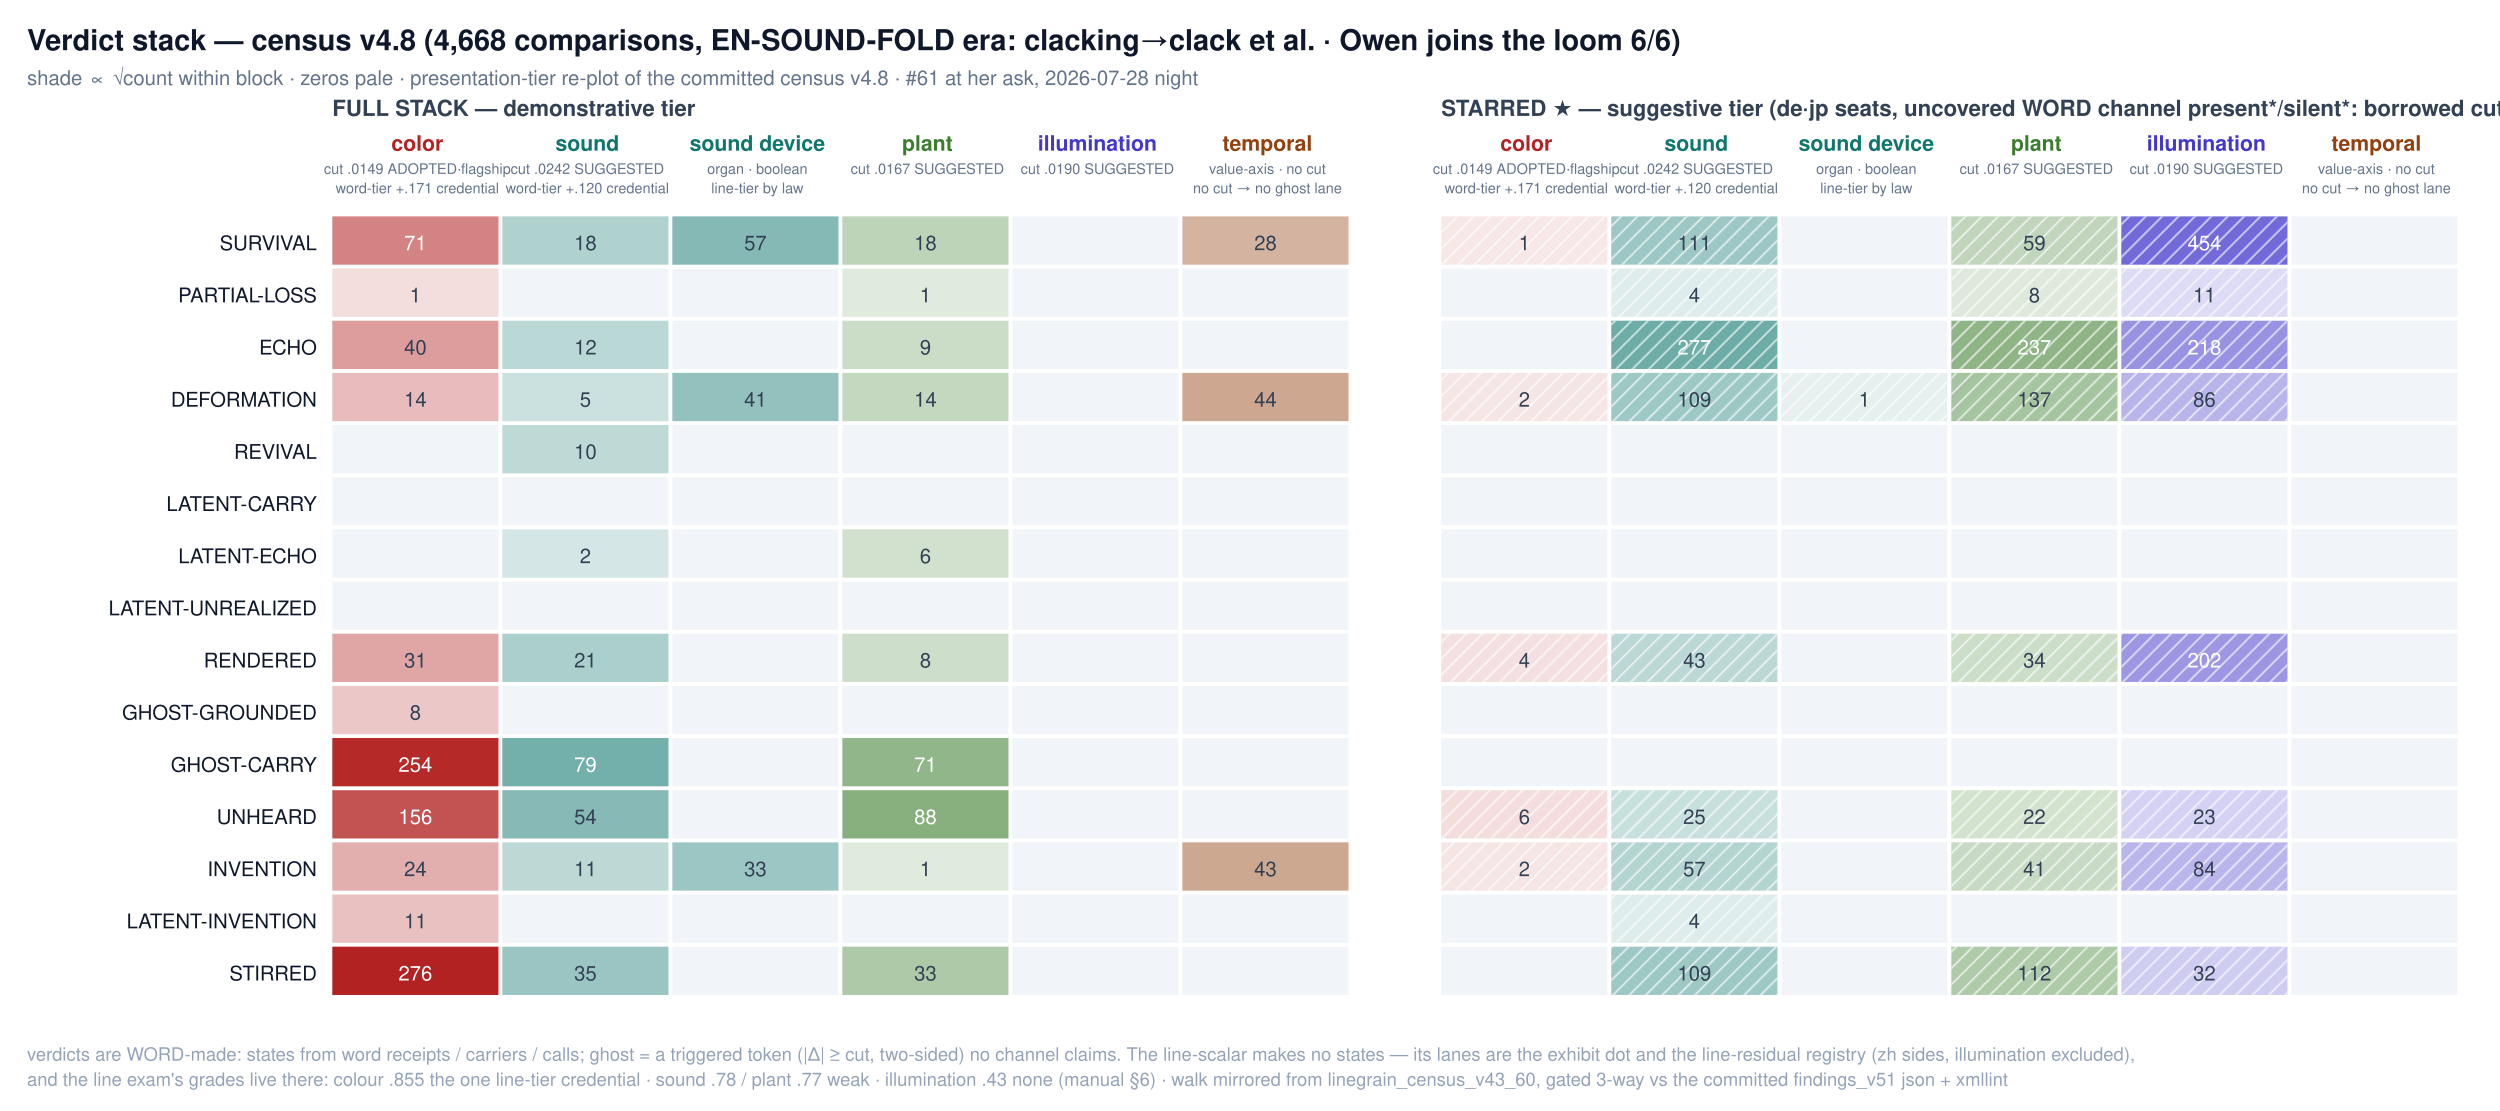
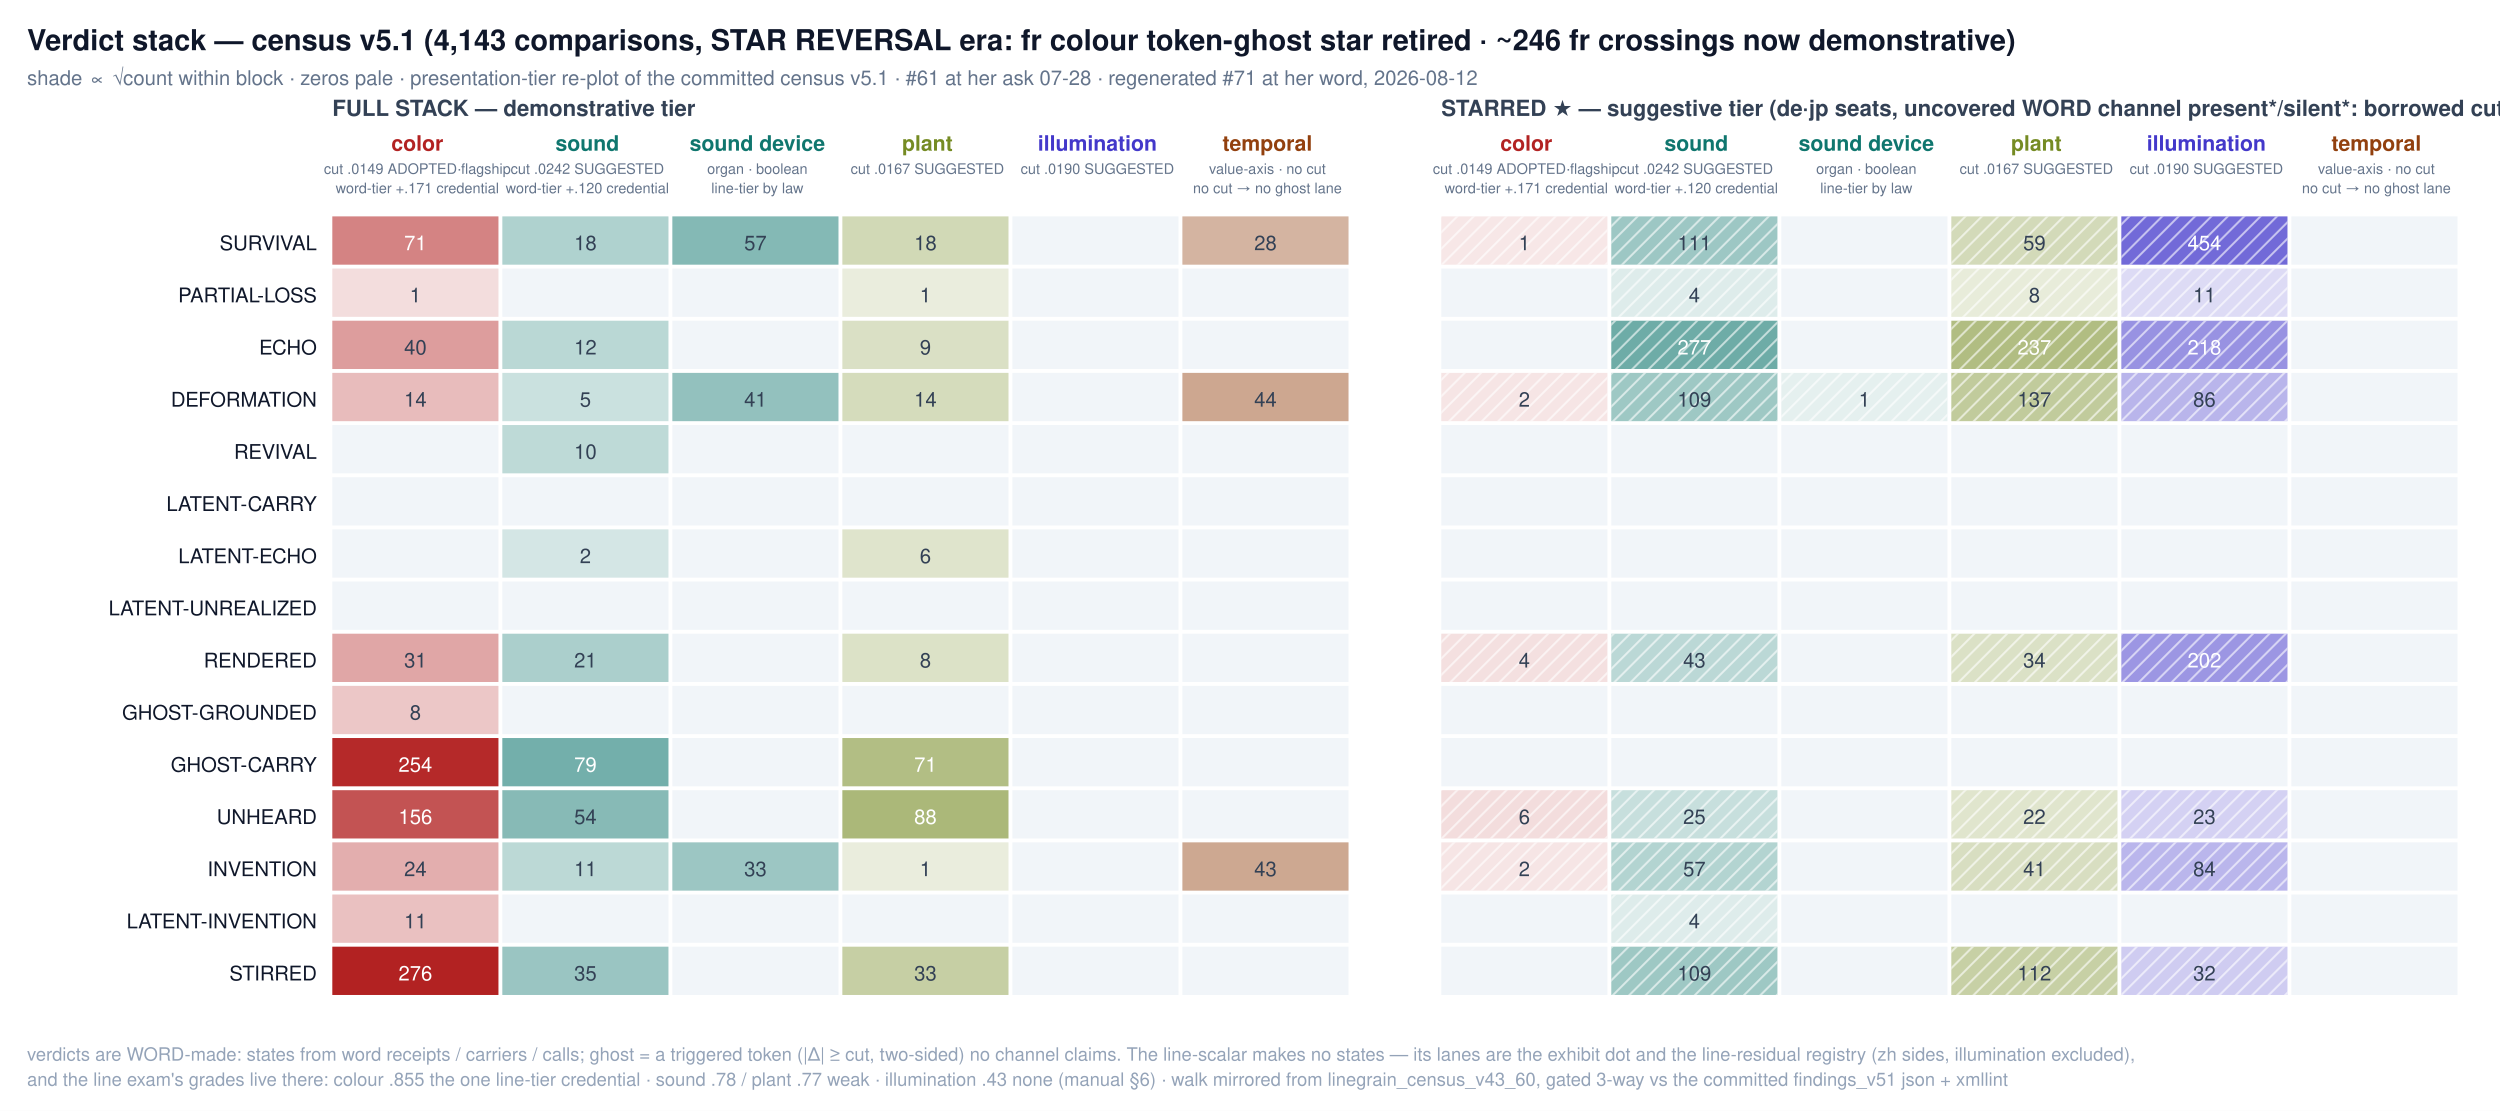
<svg xmlns="http://www.w3.org/2000/svg" width="1294" height="575" font-family="Helvetica,Arial,sans-serif">
  <defs>
    <pattern id="hatch" patternUnits="userSpaceOnUse" width="6" height="6" patternTransform="rotate(45)">
      <line x1="0" y1="0" x2="0" y2="6" stroke="#ffffff" stroke-width="2.2" opacity="0.55" />
    </pattern>
  </defs>
  <rect width="1294" height="575" fill="#ffffff" />
-   <text x="14" y="26" font-size="15" font-weight="bold" fill="#0f172a">Verdict stack — census v4.8 (4,668 comparisons, EN-SOUND-FOLD era: clacking→clack et al. · Owen joins the loom 6/6)</text>
-   <text x="14" y="44" font-size="10.5" fill="#64748b">shade ∝ √count within block · zeros pale · presentation-tier re-plot of the committed census v4.8 · #61 at her ask, 2026-07-28 night</text>
+   <text x="14" y="26" font-size="15" font-weight="bold" fill="#0f172a">Verdict stack — census v5.1 (4,143 comparisons, STAR REVERSAL era: fr colour token-ghost star retired · ~246 fr crossings now demonstrative)</text>
+   <text x="14" y="44" font-size="10.5" fill="#64748b">shade ∝ √count within block · zeros pale · presentation-tier re-plot of the committed census v5.1 · #61 at her ask 07-28 · regenerated #71 at her word, 2026-08-12</text>
  <text x="172" y="60" font-size="11.5" font-weight="bold" fill="#334155">FULL STACK — demonstrative tier</text>
  <text x="216.0" y="78" font-size="11" font-weight="bold" fill="#b22222" text-anchor="middle">color</text>
  <text x="216.0" y="90" font-size="7.5" fill="#64748b" text-anchor="middle">cut .0149 ADOPTED·flagship</text>
  <text x="216.0" y="100" font-size="7.5" fill="#64748b" text-anchor="middle">word-tier +.171 credential</text>
  <text x="304.0" y="78" font-size="11" font-weight="bold" fill="#0f766e" text-anchor="middle">sound</text>
  <text x="304.0" y="90" font-size="7.5" fill="#64748b" text-anchor="middle">cut .0242 SUGGESTED</text>
  <text x="304.0" y="100" font-size="7.5" fill="#64748b" text-anchor="middle">word-tier +.120 credential</text>
  <text x="392.0" y="78" font-size="11" font-weight="bold" fill="#0f766e" text-anchor="middle">sound device</text>
  <text x="392.0" y="90" font-size="7.5" fill="#64748b" text-anchor="middle">organ · boolean</text>
  <text x="392.0" y="100" font-size="7.5" fill="#64748b" text-anchor="middle">line-tier by law</text>
-   <text x="480.0" y="78" font-size="11" font-weight="bold" fill="#3a7d2c" text-anchor="middle">plant</text>
+   <text x="480.0" y="78" font-size="11" font-weight="bold" fill="#758b23" text-anchor="middle">plant</text>
  <text x="480.0" y="90" font-size="7.5" fill="#64748b" text-anchor="middle">cut .0167 SUGGESTED</text>
  <text x="568.0" y="78" font-size="11" font-weight="bold" fill="#4338ca" text-anchor="middle">illumination</text>
  <text x="568.0" y="90" font-size="7.5" fill="#64748b" text-anchor="middle">cut .0190 SUGGESTED</text>
  <text x="656.0" y="78" font-size="11" font-weight="bold" fill="#92400e" text-anchor="middle">temporal</text>
  <text x="656.0" y="90" font-size="7.5" fill="#64748b" text-anchor="middle">value-axis · no cut</text>
  <text x="656.0" y="100" font-size="7.5" fill="#64748b" text-anchor="middle">no cut → no ghost lane</text>
  <text x="746" y="60" font-size="11.5" font-weight="bold" fill="#334155">STARRED ★ — suggestive tier (de·jp seats, uncovered WORD channel present*/silent*: borrowed cuts / uncovered channels)</text>
  <text x="790.0" y="78" font-size="11" font-weight="bold" fill="#b22222" text-anchor="middle">color</text>
  <text x="790.0" y="90" font-size="7.5" fill="#64748b" text-anchor="middle">cut .0149 ADOPTED·flagship</text>
  <text x="790.0" y="100" font-size="7.5" fill="#64748b" text-anchor="middle">word-tier +.171 credential</text>
  <text x="878.0" y="78" font-size="11" font-weight="bold" fill="#0f766e" text-anchor="middle">sound</text>
  <text x="878.0" y="90" font-size="7.5" fill="#64748b" text-anchor="middle">cut .0242 SUGGESTED</text>
  <text x="878.0" y="100" font-size="7.5" fill="#64748b" text-anchor="middle">word-tier +.120 credential</text>
  <text x="966.0" y="78" font-size="11" font-weight="bold" fill="#0f766e" text-anchor="middle">sound device</text>
  <text x="966.0" y="90" font-size="7.5" fill="#64748b" text-anchor="middle">organ · boolean</text>
  <text x="966.0" y="100" font-size="7.5" fill="#64748b" text-anchor="middle">line-tier by law</text>
-   <text x="1054.0" y="78" font-size="11" font-weight="bold" fill="#3a7d2c" text-anchor="middle">plant</text>
+   <text x="1054.0" y="78" font-size="11" font-weight="bold" fill="#758b23" text-anchor="middle">plant</text>
  <text x="1054.0" y="90" font-size="7.5" fill="#64748b" text-anchor="middle">cut .0167 SUGGESTED</text>
  <text x="1142.0" y="78" font-size="11" font-weight="bold" fill="#4338ca" text-anchor="middle">illumination</text>
  <text x="1142.0" y="90" font-size="7.5" fill="#64748b" text-anchor="middle">cut .0190 SUGGESTED</text>
  <text x="1230.0" y="78" font-size="11" font-weight="bold" fill="#92400e" text-anchor="middle">temporal</text>
  <text x="1230.0" y="90" font-size="7.5" fill="#64748b" text-anchor="middle">value-axis · no cut</text>
  <text x="1230.0" y="100" font-size="7.5" fill="#64748b" text-anchor="middle">no cut → no ghost lane</text>
  <text x="164" y="129.5" font-size="10.5" fill="#0f172a" text-anchor="end">SURVIVAL</text>
  <rect x="172" y="112" width="86" height="25" fill="#b22222" fill-opacity="0.556" />
  <text x="215.0" y="129.5" font-size="10.5" fill="#ffffff" text-anchor="middle">71</text>
  <rect x="260" y="112" width="86" height="25" fill="#0f766e" fill-opacity="0.330" />
  <text x="303.0" y="129.5" font-size="10.5" fill="#334155" text-anchor="middle">18</text>
  <rect x="348" y="112" width="86" height="25" fill="#0f766e" fill-opacity="0.509" />
  <text x="391.0" y="129.5" font-size="10.5" fill="#334155" text-anchor="middle">57</text>
-   <rect x="436" y="112" width="86" height="25" fill="#3a7d2c" fill-opacity="0.330" />
+   <rect x="436" y="112" width="86" height="25" fill="#758b23" fill-opacity="0.330" />
  <text x="479.0" y="129.5" font-size="10.5" fill="#334155" text-anchor="middle">18</text>
  <rect x="524" y="112" width="86" height="25" fill="#f1f5f9" />
  <rect x="612" y="112" width="86" height="25" fill="#92400e" fill-opacity="0.387" />
  <text x="655.0" y="129.5" font-size="10.5" fill="#334155" text-anchor="middle">28</text>
  <rect x="746" y="112" width="86" height="25" fill="#b22222" fill-opacity="0.107" />
  <rect x="746" y="112" width="86" height="25" fill="url(#hatch)" />
  <text x="789.0" y="129.5" font-size="10.5" fill="#334155" text-anchor="middle">1</text>
  <rect x="834" y="112" width="86" height="25" fill="#0f766e" fill-opacity="0.409" />
  <rect x="834" y="112" width="86" height="25" fill="url(#hatch)" />
  <text x="877.0" y="129.5" font-size="10.5" fill="#334155" text-anchor="middle">111</text>
  <rect x="922" y="112" width="86" height="25" fill="#f1f5f9" />
-   <rect x="1010" y="112" width="86" height="25" fill="#3a7d2c" fill-opacity="0.318" />
+   <rect x="1010" y="112" width="86" height="25" fill="#758b23" fill-opacity="0.318" />
  <rect x="1010" y="112" width="86" height="25" fill="url(#hatch)" />
  <text x="1053.0" y="129.5" font-size="10.5" fill="#334155" text-anchor="middle">59</text>
  <rect x="1098" y="112" width="86" height="25" fill="#4338ca" fill-opacity="0.750" />
  <rect x="1098" y="112" width="86" height="25" fill="url(#hatch)" />
  <text x="1141.0" y="129.5" font-size="10.5" fill="#ffffff" text-anchor="middle">454</text>
  <rect x="1186" y="112" width="86" height="25" fill="#f1f5f9" />
  <text x="164" y="156.5" font-size="10.5" fill="#0f172a" text-anchor="end">PARTIAL-LOSS</text>
  <rect x="172" y="139" width="86" height="25" fill="#b22222" fill-opacity="0.154" />
  <text x="215.0" y="156.5" font-size="10.5" fill="#334155" text-anchor="middle">1</text>
  <rect x="260" y="139" width="86" height="25" fill="#f1f5f9" />
  <rect x="348" y="139" width="86" height="25" fill="#f1f5f9" />
-   <rect x="436" y="139" width="86" height="25" fill="#3a7d2c" fill-opacity="0.154" />
+   <rect x="436" y="139" width="86" height="25" fill="#758b23" fill-opacity="0.154" />
  <text x="479.0" y="156.5" font-size="10.5" fill="#334155" text-anchor="middle">1</text>
  <rect x="524" y="139" width="86" height="25" fill="#f1f5f9" />
  <rect x="612" y="139" width="86" height="25" fill="#f1f5f9" />
  <rect x="746" y="139" width="86" height="25" fill="#f1f5f9" />
  <rect x="834" y="139" width="86" height="25" fill="#0f766e" fill-opacity="0.138" />
  <rect x="834" y="139" width="86" height="25" fill="url(#hatch)" />
  <text x="877.0" y="156.5" font-size="10.5" fill="#334155" text-anchor="middle">4</text>
  <rect x="922" y="139" width="86" height="25" fill="#f1f5f9" />
-   <rect x="1010" y="139" width="86" height="25" fill="#3a7d2c" fill-opacity="0.165" />
+   <rect x="1010" y="139" width="86" height="25" fill="#758b23" fill-opacity="0.165" />
  <rect x="1010" y="139" width="86" height="25" fill="url(#hatch)" />
  <text x="1053.0" y="156.5" font-size="10.5" fill="#334155" text-anchor="middle">8</text>
  <rect x="1098" y="139" width="86" height="25" fill="#4338ca" fill-opacity="0.180" />
  <rect x="1098" y="139" width="86" height="25" fill="url(#hatch)" />
  <text x="1141.0" y="156.5" font-size="10.5" fill="#334155" text-anchor="middle">11</text>
  <rect x="1186" y="139" width="86" height="25" fill="#f1f5f9" />
  <text x="164" y="183.5" font-size="10.5" fill="#0f172a" text-anchor="end">ECHO</text>
  <rect x="172" y="166" width="86" height="25" fill="#b22222" fill-opacity="0.443" />
  <text x="215.0" y="183.5" font-size="10.5" fill="#334155" text-anchor="middle">40</text>
  <rect x="260" y="166" width="86" height="25" fill="#0f766e" fill-opacity="0.288" />
  <text x="303.0" y="183.5" font-size="10.5" fill="#334155" text-anchor="middle">12</text>
  <rect x="348" y="166" width="86" height="25" fill="#f1f5f9" />
-   <rect x="436" y="166" width="86" height="25" fill="#3a7d2c" fill-opacity="0.263" />
+   <rect x="436" y="166" width="86" height="25" fill="#758b23" fill-opacity="0.263" />
  <text x="479.0" y="183.5" font-size="10.5" fill="#334155" text-anchor="middle">9</text>
  <rect x="524" y="166" width="86" height="25" fill="#f1f5f9" />
  <rect x="612" y="166" width="86" height="25" fill="#f1f5f9" />
  <rect x="746" y="166" width="86" height="25" fill="#f1f5f9" />
  <rect x="834" y="166" width="86" height="25" fill="#0f766e" fill-opacity="0.602" />
  <rect x="834" y="166" width="86" height="25" fill="url(#hatch)" />
  <text x="877.0" y="183.5" font-size="10.5" fill="#ffffff" text-anchor="middle">277</text>
  <rect x="922" y="166" width="86" height="25" fill="#f1f5f9" />
-   <rect x="1010" y="166" width="86" height="25" fill="#3a7d2c" fill-opacity="0.563" />
+   <rect x="1010" y="166" width="86" height="25" fill="#758b23" fill-opacity="0.563" />
  <rect x="1010" y="166" width="86" height="25" fill="url(#hatch)" />
  <text x="1053.0" y="183.5" font-size="10.5" fill="#ffffff" text-anchor="middle">237</text>
  <rect x="1098" y="166" width="86" height="25" fill="#4338ca" fill-opacity="0.543" />
  <rect x="1098" y="166" width="86" height="25" fill="url(#hatch)" />
  <text x="1141.0" y="183.5" font-size="10.5" fill="#ffffff" text-anchor="middle">218</text>
  <rect x="1186" y="166" width="86" height="25" fill="#f1f5f9" />
  <text x="164" y="210.5" font-size="10.5" fill="#0f172a" text-anchor="end">DEFORMATION</text>
  <rect x="172" y="193" width="86" height="25" fill="#b22222" fill-opacity="0.303" />
  <text x="215.0" y="210.5" font-size="10.5" fill="#334155" text-anchor="middle">14</text>
  <rect x="260" y="193" width="86" height="25" fill="#0f766e" fill-opacity="0.221" />
  <text x="303.0" y="210.5" font-size="10.5" fill="#334155" text-anchor="middle">5</text>
  <rect x="348" y="193" width="86" height="25" fill="#0f766e" fill-opacity="0.447" />
  <text x="391.0" y="210.5" font-size="10.5" fill="#334155" text-anchor="middle">41</text>
-   <rect x="436" y="193" width="86" height="25" fill="#3a7d2c" fill-opacity="0.303" />
+   <rect x="436" y="193" width="86" height="25" fill="#758b23" fill-opacity="0.303" />
  <text x="479.0" y="210.5" font-size="10.5" fill="#334155" text-anchor="middle">14</text>
  <rect x="524" y="193" width="86" height="25" fill="#f1f5f9" />
  <rect x="612" y="193" width="86" height="25" fill="#92400e" fill-opacity="0.459" />
  <text x="655.0" y="210.5" font-size="10.5" fill="#334155" text-anchor="middle">44</text>
  <rect x="746" y="193" width="86" height="25" fill="#b22222" fill-opacity="0.120" />
  <rect x="746" y="193" width="86" height="25" fill="url(#hatch)" />
  <text x="789.0" y="210.5" font-size="10.5" fill="#334155" text-anchor="middle">2</text>
  <rect x="834" y="193" width="86" height="25" fill="#0f766e" fill-opacity="0.406" />
  <rect x="834" y="193" width="86" height="25" fill="url(#hatch)" />
  <text x="877.0" y="210.5" font-size="10.5" fill="#334155" text-anchor="middle">109</text>
  <rect x="922" y="193" width="86" height="25" fill="#0f766e" fill-opacity="0.107" />
  <rect x="922" y="193" width="86" height="25" fill="url(#hatch)" />
  <text x="965.0" y="210.5" font-size="10.5" fill="#334155" text-anchor="middle">1</text>
-   <rect x="1010" y="193" width="86" height="25" fill="#3a7d2c" fill-opacity="0.446" />
+   <rect x="1010" y="193" width="86" height="25" fill="#758b23" fill-opacity="0.446" />
  <rect x="1010" y="193" width="86" height="25" fill="url(#hatch)" />
  <text x="1053.0" y="210.5" font-size="10.5" fill="#334155" text-anchor="middle">137</text>
  <rect x="1098" y="193" width="86" height="25" fill="#4338ca" fill-opacity="0.369" />
  <rect x="1098" y="193" width="86" height="25" fill="url(#hatch)" />
  <text x="1141.0" y="210.5" font-size="10.5" fill="#334155" text-anchor="middle">86</text>
  <rect x="1186" y="193" width="86" height="25" fill="#f1f5f9" />
  <text x="164" y="237.5" font-size="10.5" fill="#0f172a" text-anchor="end">REVIVAL</text>
  <rect x="172" y="220" width="86" height="25" fill="#f1f5f9" />
  <rect x="260" y="220" width="86" height="25" fill="#0f766e" fill-opacity="0.271" />
  <text x="303.0" y="237.5" font-size="10.5" fill="#334155" text-anchor="middle">10</text>
  <rect x="348" y="220" width="86" height="25" fill="#f1f5f9" />
  <rect x="436" y="220" width="86" height="25" fill="#f1f5f9" />
  <rect x="524" y="220" width="86" height="25" fill="#f1f5f9" />
  <rect x="612" y="220" width="86" height="25" fill="#f1f5f9" />
  <rect x="746" y="220" width="86" height="25" fill="#f1f5f9" />
  <rect x="834" y="220" width="86" height="25" fill="#f1f5f9" />
  <rect x="922" y="220" width="86" height="25" fill="#f1f5f9" />
  <rect x="1010" y="220" width="86" height="25" fill="#f1f5f9" />
  <rect x="1098" y="220" width="86" height="25" fill="#f1f5f9" />
  <rect x="1186" y="220" width="86" height="25" fill="#f1f5f9" />
  <text x="164" y="264.5" font-size="10.5" fill="#0f172a" text-anchor="end">LATENT-CARRY</text>
  <rect x="172" y="247" width="86" height="25" fill="#f1f5f9" />
  <rect x="260" y="247" width="86" height="25" fill="#f1f5f9" />
  <rect x="348" y="247" width="86" height="25" fill="#f1f5f9" />
  <rect x="436" y="247" width="86" height="25" fill="#f1f5f9" />
  <rect x="524" y="247" width="86" height="25" fill="#f1f5f9" />
  <rect x="612" y="247" width="86" height="25" fill="#f1f5f9" />
  <rect x="746" y="247" width="86" height="25" fill="#f1f5f9" />
  <rect x="834" y="247" width="86" height="25" fill="#f1f5f9" />
  <rect x="922" y="247" width="86" height="25" fill="#f1f5f9" />
  <rect x="1010" y="247" width="86" height="25" fill="#f1f5f9" />
  <rect x="1098" y="247" width="86" height="25" fill="#f1f5f9" />
  <rect x="1186" y="247" width="86" height="25" fill="#f1f5f9" />
  <text x="164" y="291.5" font-size="10.5" fill="#0f172a" text-anchor="end">LATENT-ECHO</text>
  <rect x="172" y="274" width="86" height="25" fill="#f1f5f9" />
  <rect x="260" y="274" width="86" height="25" fill="#0f766e" fill-opacity="0.177" />
  <text x="303.0" y="291.5" font-size="10.5" fill="#334155" text-anchor="middle">2</text>
  <rect x="348" y="274" width="86" height="25" fill="#f1f5f9" />
-   <rect x="436" y="274" width="86" height="25" fill="#3a7d2c" fill-opacity="0.233" />
+   <rect x="436" y="274" width="86" height="25" fill="#758b23" fill-opacity="0.233" />
  <text x="479.0" y="291.5" font-size="10.5" fill="#334155" text-anchor="middle">6</text>
  <rect x="524" y="274" width="86" height="25" fill="#f1f5f9" />
  <rect x="612" y="274" width="86" height="25" fill="#f1f5f9" />
  <rect x="746" y="274" width="86" height="25" fill="#f1f5f9" />
  <rect x="834" y="274" width="86" height="25" fill="#f1f5f9" />
  <rect x="922" y="274" width="86" height="25" fill="#f1f5f9" />
  <rect x="1010" y="274" width="86" height="25" fill="#f1f5f9" />
  <rect x="1098" y="274" width="86" height="25" fill="#f1f5f9" />
  <rect x="1186" y="274" width="86" height="25" fill="#f1f5f9" />
  <text x="164" y="318.5" font-size="10.5" fill="#0f172a" text-anchor="end">LATENT-UNREALIZED</text>
  <rect x="172" y="301" width="86" height="25" fill="#f1f5f9" />
  <rect x="260" y="301" width="86" height="25" fill="#f1f5f9" />
  <rect x="348" y="301" width="86" height="25" fill="#f1f5f9" />
  <rect x="436" y="301" width="86" height="25" fill="#f1f5f9" />
  <rect x="524" y="301" width="86" height="25" fill="#f1f5f9" />
  <rect x="612" y="301" width="86" height="25" fill="#f1f5f9" />
  <rect x="746" y="301" width="86" height="25" fill="#f1f5f9" />
  <rect x="834" y="301" width="86" height="25" fill="#f1f5f9" />
  <rect x="922" y="301" width="86" height="25" fill="#f1f5f9" />
  <rect x="1010" y="301" width="86" height="25" fill="#f1f5f9" />
  <rect x="1098" y="301" width="86" height="25" fill="#f1f5f9" />
  <rect x="1186" y="301" width="86" height="25" fill="#f1f5f9" />
  <text x="164" y="345.5" font-size="10.5" fill="#0f172a" text-anchor="end">RENDERED</text>
  <rect x="172" y="328" width="86" height="25" fill="#b22222" fill-opacity="0.402" />
  <text x="215.0" y="345.5" font-size="10.5" fill="#334155" text-anchor="middle">31</text>
  <rect x="260" y="328" width="86" height="25" fill="#0f766e" fill-opacity="0.348" />
  <text x="303.0" y="345.5" font-size="10.5" fill="#334155" text-anchor="middle">21</text>
  <rect x="348" y="328" width="86" height="25" fill="#f1f5f9" />
-   <rect x="436" y="328" width="86" height="25" fill="#3a7d2c" fill-opacity="0.253" />
+   <rect x="436" y="328" width="86" height="25" fill="#758b23" fill-opacity="0.253" />
  <text x="479.0" y="345.5" font-size="10.5" fill="#334155" text-anchor="middle">8</text>
  <rect x="524" y="328" width="86" height="25" fill="#f1f5f9" />
  <rect x="612" y="328" width="86" height="25" fill="#f1f5f9" />
  <rect x="746" y="328" width="86" height="25" fill="#b22222" fill-opacity="0.138" />
  <rect x="746" y="328" width="86" height="25" fill="url(#hatch)" />
  <text x="789.0" y="345.5" font-size="10.5" fill="#334155" text-anchor="middle">4</text>
  <rect x="834" y="328" width="86" height="25" fill="#0f766e" fill-opacity="0.283" />
  <rect x="834" y="328" width="86" height="25" fill="url(#hatch)" />
  <text x="877.0" y="345.5" font-size="10.5" fill="#334155" text-anchor="middle">43</text>
  <rect x="922" y="328" width="86" height="25" fill="#f1f5f9" />
-   <rect x="1010" y="328" width="86" height="25" fill="#3a7d2c" fill-opacity="0.260" />
+   <rect x="1010" y="328" width="86" height="25" fill="#758b23" fill-opacity="0.260" />
  <rect x="1010" y="328" width="86" height="25" fill="url(#hatch)" />
  <text x="1053.0" y="345.5" font-size="10.5" fill="#334155" text-anchor="middle">34</text>
  <rect x="1098" y="328" width="86" height="25" fill="#4338ca" fill-opacity="0.525" />
  <rect x="1098" y="328" width="86" height="25" fill="url(#hatch)" />
  <text x="1141.0" y="345.5" font-size="10.5" fill="#ffffff" text-anchor="middle">202</text>
  <rect x="1186" y="328" width="86" height="25" fill="#f1f5f9" />
  <text x="164" y="372.5" font-size="10.5" fill="#0f172a" text-anchor="end">GHOST-GROUNDED</text>
  <rect x="172" y="355" width="86" height="25" fill="#b22222" fill-opacity="0.253" />
  <text x="215.0" y="372.5" font-size="10.5" fill="#334155" text-anchor="middle">8</text>
  <rect x="260" y="355" width="86" height="25" fill="#f1f5f9" />
  <rect x="348" y="355" width="86" height="25" fill="#f1f5f9" />
  <rect x="436" y="355" width="86" height="25" fill="#f1f5f9" />
  <rect x="524" y="355" width="86" height="25" fill="#f1f5f9" />
  <rect x="612" y="355" width="86" height="25" fill="#f1f5f9" />
  <rect x="746" y="355" width="86" height="25" fill="#f1f5f9" />
  <rect x="834" y="355" width="86" height="25" fill="#f1f5f9" />
  <rect x="922" y="355" width="86" height="25" fill="#f1f5f9" />
  <rect x="1010" y="355" width="86" height="25" fill="#f1f5f9" />
  <rect x="1098" y="355" width="86" height="25" fill="#f1f5f9" />
  <rect x="1186" y="355" width="86" height="25" fill="#f1f5f9" />
  <text x="164" y="399.5" font-size="10.5" fill="#0f172a" text-anchor="end">GHOST-CARRY</text>
  <rect x="172" y="382" width="86" height="25" fill="#b22222" fill-opacity="0.963" />
  <text x="215.0" y="399.5" font-size="10.5" fill="#ffffff" text-anchor="middle">254</text>
  <rect x="260" y="382" width="86" height="25" fill="#0f766e" fill-opacity="0.582" />
  <text x="303.0" y="399.5" font-size="10.5" fill="#ffffff" text-anchor="middle">79</text>
  <rect x="348" y="382" width="86" height="25" fill="#f1f5f9" />
-   <rect x="436" y="382" width="86" height="25" fill="#3a7d2c" fill-opacity="0.556" />
+   <rect x="436" y="382" width="86" height="25" fill="#758b23" fill-opacity="0.556" />
  <text x="479.0" y="399.5" font-size="10.5" fill="#ffffff" text-anchor="middle">71</text>
  <rect x="524" y="382" width="86" height="25" fill="#f1f5f9" />
  <rect x="612" y="382" width="86" height="25" fill="#f1f5f9" />
  <rect x="746" y="382" width="86" height="25" fill="#f1f5f9" />
  <rect x="834" y="382" width="86" height="25" fill="#f1f5f9" />
  <rect x="922" y="382" width="86" height="25" fill="#f1f5f9" />
  <rect x="1010" y="382" width="86" height="25" fill="#f1f5f9" />
  <rect x="1098" y="382" width="86" height="25" fill="#f1f5f9" />
  <rect x="1186" y="382" width="86" height="25" fill="#f1f5f9" />
  <text x="164" y="426.5" font-size="10.5" fill="#0f172a" text-anchor="end">UNHEARD</text>
  <rect x="172" y="409" width="86" height="25" fill="#b22222" fill-opacity="0.777" />
  <text x="215.0" y="426.5" font-size="10.5" fill="#ffffff" text-anchor="middle">156</text>
  <rect x="260" y="409" width="86" height="25" fill="#0f766e" fill-opacity="0.498" />
  <text x="303.0" y="426.5" font-size="10.5" fill="#334155" text-anchor="middle">54</text>
  <rect x="348" y="409" width="86" height="25" fill="#f1f5f9" />
-   <rect x="436" y="409" width="86" height="25" fill="#3a7d2c" fill-opacity="0.608" />
+   <rect x="436" y="409" width="86" height="25" fill="#758b23" fill-opacity="0.608" />
  <text x="479.0" y="426.5" font-size="10.5" fill="#ffffff" text-anchor="middle">88</text>
  <rect x="524" y="409" width="86" height="25" fill="#f1f5f9" />
  <rect x="612" y="409" width="86" height="25" fill="#f1f5f9" />
  <rect x="746" y="409" width="86" height="25" fill="#b22222" fill-opacity="0.153" />
  <rect x="746" y="409" width="86" height="25" fill="url(#hatch)" />
  <text x="789.0" y="426.5" font-size="10.5" fill="#334155" text-anchor="middle">6</text>
  <rect x="834" y="409" width="86" height="25" fill="#0f766e" fill-opacity="0.233" />
  <rect x="834" y="409" width="86" height="25" fill="url(#hatch)" />
  <text x="877.0" y="426.5" font-size="10.5" fill="#334155" text-anchor="middle">25</text>
  <rect x="922" y="409" width="86" height="25" fill="#f1f5f9" />
-   <rect x="1010" y="409" width="86" height="25" fill="#3a7d2c" fill-opacity="0.224" />
+   <rect x="1010" y="409" width="86" height="25" fill="#758b23" fill-opacity="0.224" />
  <rect x="1010" y="409" width="86" height="25" fill="url(#hatch)" />
  <text x="1053.0" y="426.5" font-size="10.5" fill="#334155" text-anchor="middle">22</text>
  <rect x="1098" y="409" width="86" height="25" fill="#4338ca" fill-opacity="0.227" />
  <rect x="1098" y="409" width="86" height="25" fill="url(#hatch)" />
  <text x="1141.0" y="426.5" font-size="10.5" fill="#334155" text-anchor="middle">23</text>
  <rect x="1186" y="409" width="86" height="25" fill="#f1f5f9" />
  <text x="164" y="453.5" font-size="10.5" fill="#0f172a" text-anchor="end">INVENTION</text>
  <rect x="172" y="436" width="86" height="25" fill="#b22222" fill-opacity="0.365" />
  <text x="215.0" y="453.5" font-size="10.5" fill="#334155" text-anchor="middle">24</text>
  <rect x="260" y="436" width="86" height="25" fill="#0f766e" fill-opacity="0.280" />
  <text x="303.0" y="453.5" font-size="10.5" fill="#334155" text-anchor="middle">11</text>
  <rect x="348" y="436" width="86" height="25" fill="#0f766e" fill-opacity="0.411" />
  <text x="391.0" y="453.5" font-size="10.5" fill="#334155" text-anchor="middle">33</text>
-   <rect x="436" y="436" width="86" height="25" fill="#3a7d2c" fill-opacity="0.154" />
+   <rect x="436" y="436" width="86" height="25" fill="#758b23" fill-opacity="0.154" />
  <text x="479.0" y="453.5" font-size="10.5" fill="#334155" text-anchor="middle">1</text>
  <rect x="524" y="436" width="86" height="25" fill="#f1f5f9" />
  <rect x="612" y="436" width="86" height="25" fill="#92400e" fill-opacity="0.455" />
  <text x="655.0" y="453.5" font-size="10.5" fill="#334155" text-anchor="middle">43</text>
  <rect x="746" y="436" width="86" height="25" fill="#b22222" fill-opacity="0.120" />
  <rect x="746" y="436" width="86" height="25" fill="url(#hatch)" />
  <text x="789.0" y="453.5" font-size="10.5" fill="#334155" text-anchor="middle">2</text>
  <rect x="834" y="436" width="86" height="25" fill="#0f766e" fill-opacity="0.314" />
  <rect x="834" y="436" width="86" height="25" fill="url(#hatch)" />
  <text x="877.0" y="453.5" font-size="10.5" fill="#334155" text-anchor="middle">57</text>
  <rect x="922" y="436" width="86" height="25" fill="#f1f5f9" />
-   <rect x="1010" y="436" width="86" height="25" fill="#3a7d2c" fill-opacity="0.278" />
+   <rect x="1010" y="436" width="86" height="25" fill="#758b23" fill-opacity="0.278" />
  <rect x="1010" y="436" width="86" height="25" fill="url(#hatch)" />
  <text x="1053.0" y="453.5" font-size="10.5" fill="#334155" text-anchor="middle">41</text>
  <rect x="1098" y="436" width="86" height="25" fill="#4338ca" fill-opacity="0.365" />
  <rect x="1098" y="436" width="86" height="25" fill="url(#hatch)" />
  <text x="1141.0" y="453.5" font-size="10.5" fill="#334155" text-anchor="middle">84</text>
  <rect x="1186" y="436" width="86" height="25" fill="#f1f5f9" />
  <text x="164" y="480.5" font-size="10.5" fill="#0f172a" text-anchor="end">LATENT-INVENTION</text>
  <rect x="172" y="463" width="86" height="25" fill="#b22222" fill-opacity="0.280" />
  <text x="215.0" y="480.5" font-size="10.5" fill="#334155" text-anchor="middle">11</text>
  <rect x="260" y="463" width="86" height="25" fill="#f1f5f9" />
  <rect x="348" y="463" width="86" height="25" fill="#f1f5f9" />
  <rect x="436" y="463" width="86" height="25" fill="#f1f5f9" />
  <rect x="524" y="463" width="86" height="25" fill="#f1f5f9" />
  <rect x="612" y="463" width="86" height="25" fill="#f1f5f9" />
  <rect x="746" y="463" width="86" height="25" fill="#f1f5f9" />
  <rect x="834" y="463" width="86" height="25" fill="#0f766e" fill-opacity="0.138" />
  <rect x="834" y="463" width="86" height="25" fill="url(#hatch)" />
  <text x="877.0" y="480.5" font-size="10.5" fill="#334155" text-anchor="middle">4</text>
  <rect x="922" y="463" width="86" height="25" fill="#f1f5f9" />
  <rect x="1010" y="463" width="86" height="25" fill="#f1f5f9" />
  <rect x="1098" y="463" width="86" height="25" fill="#f1f5f9" />
  <rect x="1186" y="463" width="86" height="25" fill="#f1f5f9" />
  <text x="164" y="507.5" font-size="10.5" fill="#0f172a" text-anchor="end">STIRRED</text>
  <rect x="172" y="490" width="86" height="25" fill="#b22222" fill-opacity="1.000" />
  <text x="215.0" y="507.5" font-size="10.5" fill="#ffffff" text-anchor="middle">276</text>
  <rect x="260" y="490" width="86" height="25" fill="#0f766e" fill-opacity="0.420" />
  <text x="303.0" y="507.5" font-size="10.5" fill="#334155" text-anchor="middle">35</text>
  <rect x="348" y="490" width="86" height="25" fill="#f1f5f9" />
-   <rect x="436" y="490" width="86" height="25" fill="#3a7d2c" fill-opacity="0.411" />
+   <rect x="436" y="490" width="86" height="25" fill="#758b23" fill-opacity="0.411" />
  <text x="479.0" y="507.5" font-size="10.5" fill="#334155" text-anchor="middle">33</text>
  <rect x="524" y="490" width="86" height="25" fill="#f1f5f9" />
  <rect x="612" y="490" width="86" height="25" fill="#f1f5f9" />
  <rect x="746" y="490" width="86" height="25" fill="#f1f5f9" />
  <rect x="834" y="490" width="86" height="25" fill="#0f766e" fill-opacity="0.406" />
  <rect x="834" y="490" width="86" height="25" fill="url(#hatch)" />
  <text x="877.0" y="507.5" font-size="10.5" fill="#334155" text-anchor="middle">109</text>
  <rect x="922" y="490" width="86" height="25" fill="#f1f5f9" />
-   <rect x="1010" y="490" width="86" height="25" fill="#3a7d2c" fill-opacity="0.410" />
+   <rect x="1010" y="490" width="86" height="25" fill="#758b23" fill-opacity="0.410" />
  <rect x="1010" y="490" width="86" height="25" fill="url(#hatch)" />
  <text x="1053.0" y="507.5" font-size="10.5" fill="#334155" text-anchor="middle">112</text>
  <rect x="1098" y="490" width="86" height="25" fill="#4338ca" fill-opacity="0.254" />
  <rect x="1098" y="490" width="86" height="25" fill="url(#hatch)" />
  <text x="1141.0" y="507.5" font-size="10.5" fill="#334155" text-anchor="middle">32</text>
  <rect x="1186" y="490" width="86" height="25" fill="#f1f5f9" />
  <text x="14" y="549" font-size="9.5" fill="#94a3b8">verdicts are WORD-made: states from word receipts / carriers / calls; ghost = a triggered token (|Δ| ≥ cut, two-sided) no channel claims. The line-scalar makes no states — its lanes are the exhibit dot and the line-residual registry (zh sides, illumination excluded),</text>
  <text x="14" y="562" font-size="9.5" fill="#94a3b8">and the line exam's grades live there: colour .855 the one line-tier credential · sound .78 / plant .77 weak · illumination .43 none (manual §6) · walk mirrored from linegrain_census_v43_60, gated 3-way vs the committed findings_v51 json + xmllint</text>
</svg>
